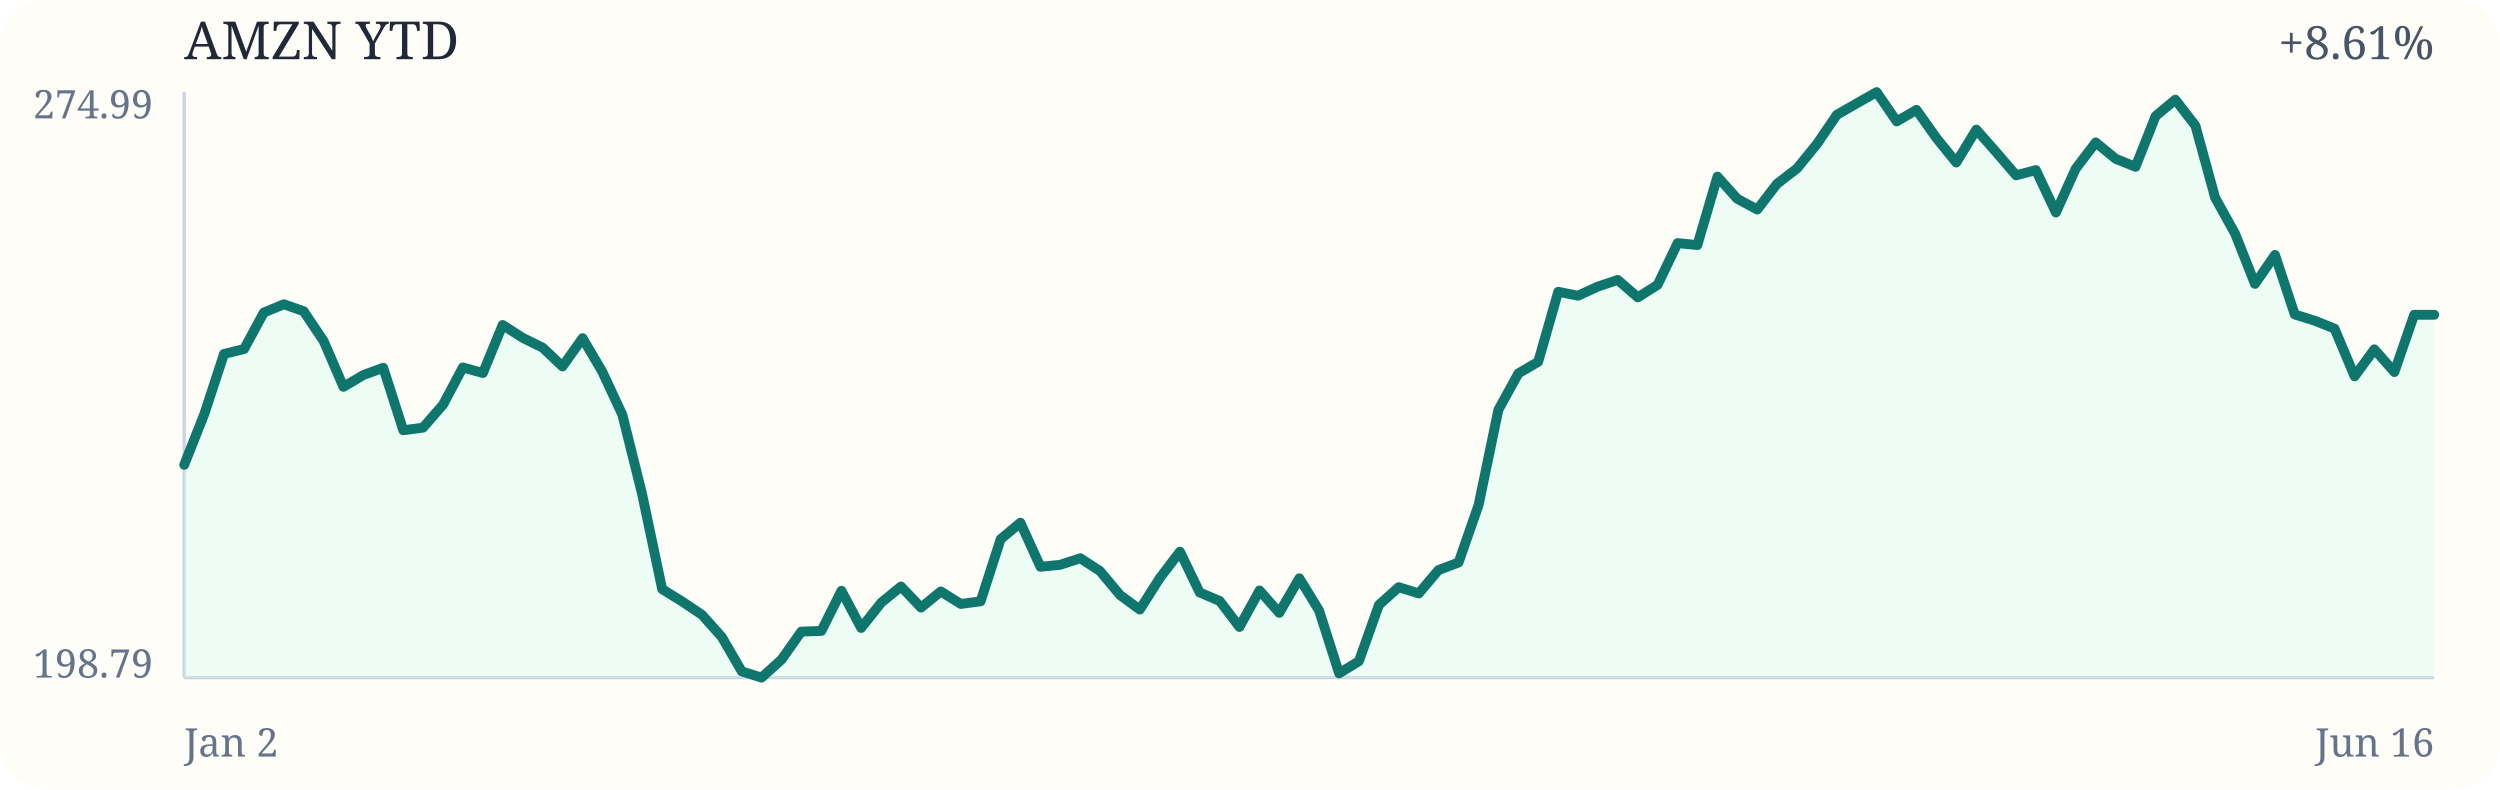
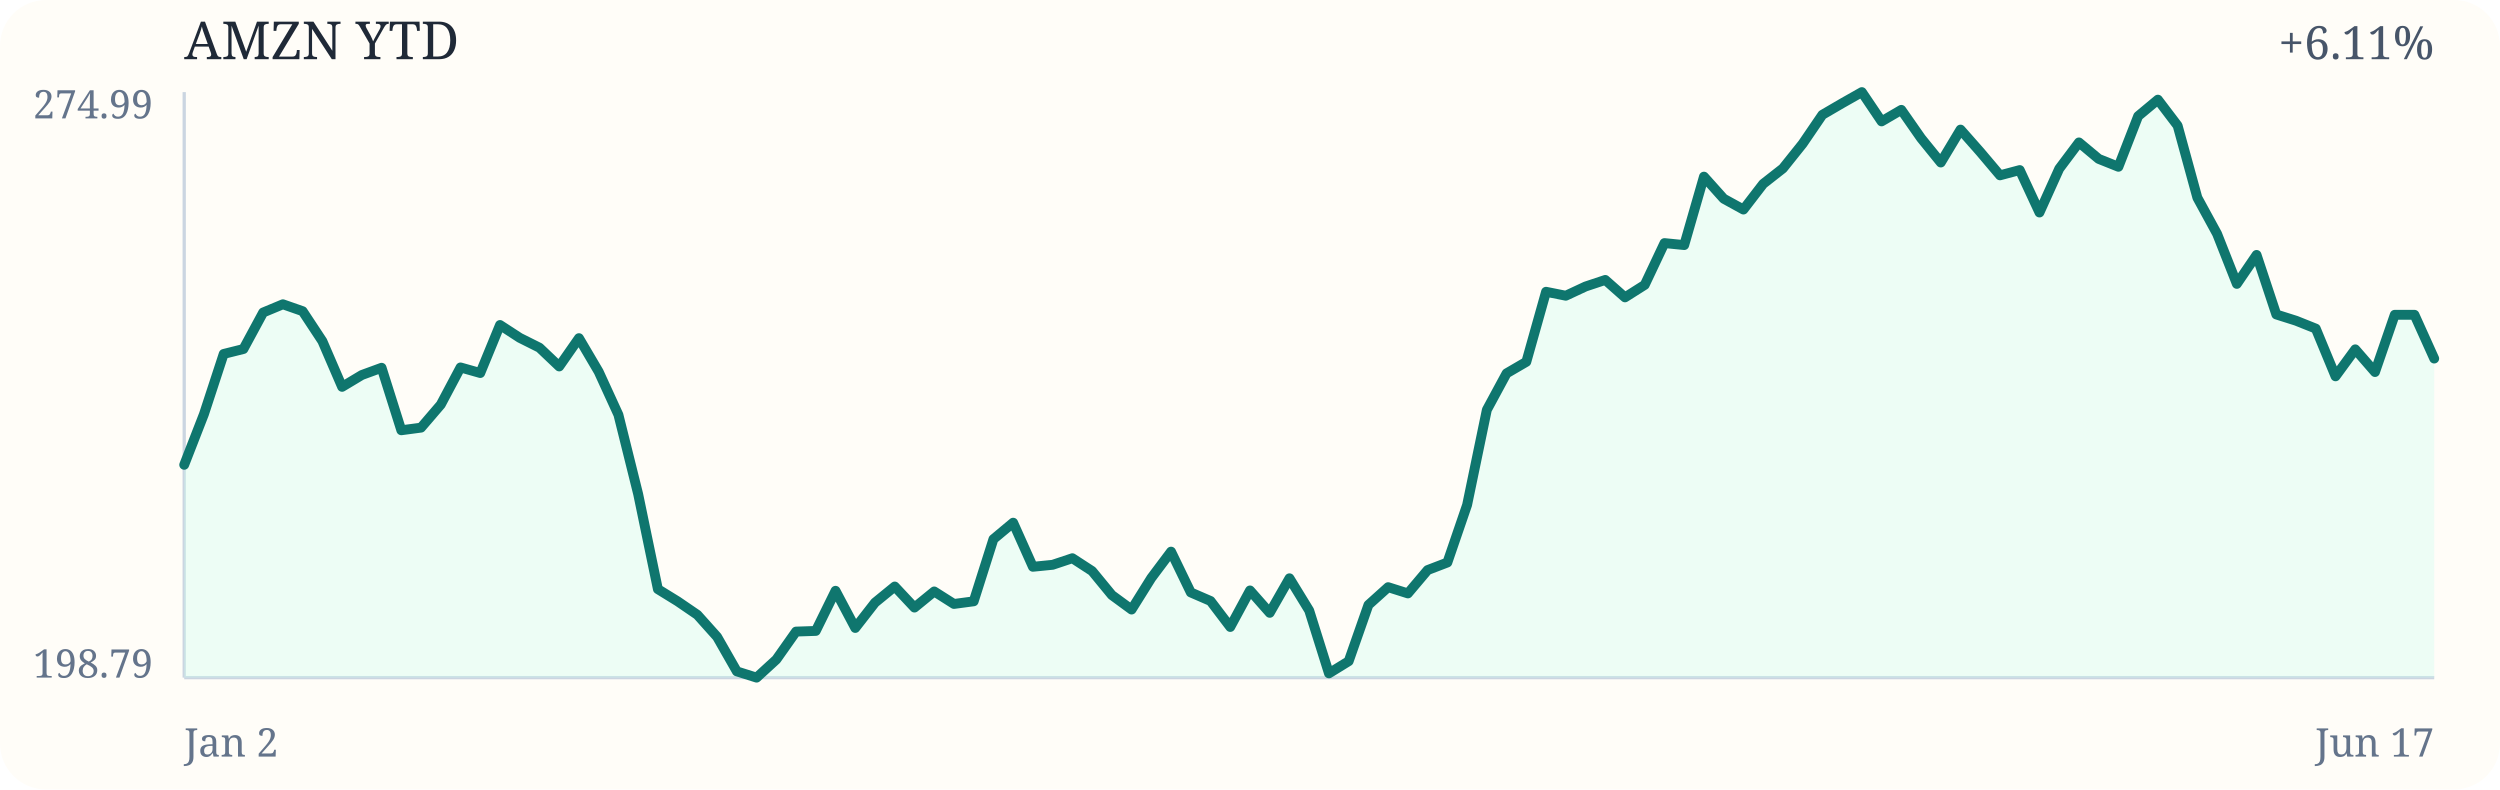
<svg xmlns="http://www.w3.org/2000/svg" width="760" height="240" viewBox="0 0 760 240" role="img" aria-labelledby="title desc">
  <rect width="100%" height="100%" fill="#fffdf8" rx="14" />
  <text x="56" y="18" font-size="16" font-family="Georgia, serif" fill="#1f2937">AMZN YTD</text>
-   <text x="740" y="18" text-anchor="end" font-size="14" font-family="Georgia, serif" fill="#475569">+8.61%</text>
+   <text x="740" y="18" text-anchor="end" font-size="14" font-family="Georgia, serif" fill="#475569">+6.11%</text>
  <line x1="56" y1="206" x2="740" y2="206" stroke="#cbd5e1" stroke-width="1" />
  <line x1="56" y1="28" x2="56" y2="206" stroke="#cbd5e1" stroke-width="1" />
  <text x="56" y="230" font-size="12" font-family="Georgia, serif" fill="#64748b">Jan 2</text>
-   <text x="740" y="230" text-anchor="end" font-size="12" font-family="Georgia, serif" fill="#64748b">Jun 16</text>
+   <text x="740" y="230" text-anchor="end" font-size="12" font-family="Georgia, serif" fill="#64748b">Jun 17</text>
  <text x="10" y="36" font-size="12" font-family="Georgia, serif" fill="#64748b">274.99</text>
  <text x="10" y="206" font-size="12" font-family="Georgia, serif" fill="#64748b">198.79</text>
-   <polygon points="56.0,206.0 56.0,141.3 62.1,125.9 68.1,107.6 74.2,106.1 80.2,95.0 86.3,92.5 92.3,94.6 98.4,103.7 104.4,117.6 110.5,114.0 116.5,111.8 122.6,130.8 128.6,130.0 134.7,123.0 140.7,111.7 146.8,113.4 152.8,98.8 158.9,102.7 165.0,105.7 171.0,111.4 177.1,102.8 183.1,113.0 189.2,126.1 195.2,150.2 201.3,179.1 207.3,182.8 213.4,186.9 219.4,193.6 225.5,204.1 231.5,206.0 237.6,200.5 243.6,192.0 249.7,191.8 255.8,179.6 261.8,190.9 267.9,183.2 273.9,178.3 280.0,184.7 286.0,179.8 292.1,183.6 298.1,182.8 304.2,163.9 310.2,158.9 316.3,172.3 322.3,171.7 328.4,169.7 334.4,173.6 340.5,180.9 346.5,185.3 352.6,175.7 358.7,167.7 364.7,180.1 370.8,182.7 376.8,190.6 382.9,179.5 388.9,186.3 395.0,175.8 401.0,185.6 407.1,204.7 413.1,201.0 419.2,183.9 425.2,178.5 431.3,180.4 437.3,173.3 443.4,171.0 449.5,153.5 455.5,124.6 461.6,113.5 467.6,110.0 473.7,88.7 479.7,89.9 485.8,87.1 491.8,85.1 497.9,90.4 503.9,86.6 510.0,73.9 516.0,74.5 522.1,53.7 528.1,60.4 534.2,63.7 540.2,55.9 546.3,51.2 552.4,43.7 558.4,34.9 564.5,31.4 570.5,28.0 576.6,36.9 582.6,33.4 588.7,42.0 594.7,49.4 600.8,39.4 606.8,46.2 612.9,53.3 618.9,51.7 625.0,64.6 631.0,51.3 637.1,43.3 643.2,48.3 649.2,50.7 655.3,35.3 661.3,30.3 667.4,38.2 673.4,60.1 679.5,71.1 685.5,86.3 691.6,77.5 697.6,95.6 703.7,97.5 709.7,99.9 715.8,114.4 721.8,106.2 727.9,113.1 733.9,95.7 740.0,95.7 740.0,206.0" fill="#ccfbf1" opacity="0.35" />
-   <polyline points="56.0,141.3 62.1,125.9 68.1,107.6 74.2,106.1 80.2,95.0 86.3,92.5 92.3,94.6 98.4,103.7 104.4,117.6 110.5,114.0 116.5,111.8 122.6,130.8 128.6,130.0 134.7,123.0 140.7,111.7 146.8,113.4 152.8,98.8 158.9,102.7 165.0,105.7 171.0,111.4 177.1,102.8 183.1,113.0 189.2,126.1 195.2,150.2 201.3,179.1 207.3,182.8 213.4,186.9 219.4,193.6 225.5,204.1 231.5,206.0 237.6,200.5 243.6,192.0 249.7,191.8 255.8,179.6 261.8,190.9 267.9,183.2 273.9,178.3 280.0,184.7 286.0,179.8 292.1,183.6 298.1,182.8 304.2,163.9 310.2,158.9 316.3,172.3 322.3,171.7 328.4,169.7 334.4,173.6 340.5,180.9 346.5,185.3 352.6,175.7 358.7,167.7 364.7,180.1 370.8,182.7 376.8,190.6 382.9,179.5 388.9,186.3 395.0,175.8 401.0,185.6 407.1,204.7 413.1,201.0 419.2,183.9 425.2,178.5 431.3,180.4 437.3,173.3 443.4,171.0 449.5,153.5 455.5,124.6 461.6,113.5 467.6,110.0 473.7,88.7 479.7,89.9 485.8,87.1 491.8,85.1 497.9,90.4 503.9,86.6 510.0,73.9 516.0,74.5 522.1,53.7 528.1,60.4 534.2,63.7 540.2,55.9 546.3,51.2 552.4,43.7 558.4,34.9 564.5,31.4 570.5,28.0 576.6,36.9 582.6,33.4 588.7,42.0 594.7,49.4 600.8,39.4 606.8,46.2 612.9,53.3 618.9,51.7 625.0,64.6 631.0,51.3 637.1,43.3 643.2,48.3 649.2,50.7 655.3,35.3 661.3,30.3 667.4,38.2 673.4,60.1 679.5,71.1 685.5,86.3 691.6,77.5 697.6,95.6 703.7,97.5 709.7,99.9 715.8,114.4 721.8,106.2 727.9,113.1 733.9,95.7 740.0,95.7" fill="none" stroke="#0f766e" stroke-width="3" stroke-linecap="round" stroke-linejoin="round" />
+   <polygon points="56.0,206.0 56.0,141.3 62.0,125.9 68.0,107.6 74.0,106.1 80.0,95.0 86.0,92.5 92.0,94.6 98.0,103.7 104.0,117.6 110.0,114.0 116.0,111.8 122.0,130.8 128.0,130.0 134.0,123.0 140.0,111.7 146.0,113.4 152.0,98.8 158.0,102.7 164.0,105.7 170.0,111.4 176.0,102.8 182.0,113.0 188.0,126.1 194.0,150.2 200.0,179.1 206.0,182.8 212.0,186.9 218.0,193.6 224.0,204.1 230.0,206.0 236.0,200.5 242.0,192.0 248.0,191.8 254.0,179.6 260.0,190.9 266.0,183.2 272.0,178.3 278.0,184.7 284.0,179.8 290.0,183.6 296.0,182.8 302.0,163.9 308.0,158.9 314.0,172.3 320.0,171.7 326.0,169.7 332.0,173.6 338.0,180.9 344.0,185.3 350.0,175.7 356.0,167.7 362.0,180.1 368.0,182.7 374.0,190.6 380.0,179.5 386.0,186.3 392.0,175.8 398.0,185.6 404.0,204.7 410.0,201.0 416.0,183.9 422.0,178.5 428.0,180.4 434.0,173.3 440.0,171.0 446.0,153.5 452.0,124.6 458.0,113.5 464.0,110.0 470.0,88.7 476.0,89.9 482.0,87.1 488.0,85.1 494.0,90.4 500.0,86.6 506.0,73.9 512.0,74.5 518.0,53.7 524.0,60.4 530.0,63.7 536.0,55.9 542.0,51.2 548.0,43.7 554.0,34.9 560.0,31.4 566.0,28.0 572.0,36.9 578.0,33.4 584.0,42.0 590.0,49.4 596.0,39.4 602.0,46.2 608.0,53.3 614.0,51.7 620.0,64.6 626.0,51.3 632.0,43.3 638.0,48.3 644.0,50.7 650.0,35.3 656.0,30.3 662.0,38.2 668.0,60.1 674.0,71.1 680.0,86.3 686.0,77.5 692.0,95.6 698.0,97.5 704.0,99.9 710.0,114.4 716.0,106.2 722.0,113.1 728.0,95.7 734.0,95.7 740.0,109.0 740.0,206.0" fill="#ccfbf1" opacity="0.35" />
+   <polyline points="56.0,141.3 62.0,125.9 68.0,107.6 74.0,106.1 80.0,95.0 86.0,92.5 92.0,94.6 98.0,103.7 104.0,117.6 110.0,114.0 116.0,111.8 122.0,130.8 128.0,130.0 134.0,123.0 140.0,111.7 146.0,113.4 152.0,98.8 158.0,102.7 164.0,105.7 170.0,111.4 176.0,102.8 182.0,113.0 188.0,126.1 194.0,150.2 200.0,179.1 206.0,182.8 212.0,186.9 218.0,193.6 224.0,204.1 230.0,206.0 236.0,200.5 242.0,192.0 248.0,191.8 254.0,179.6 260.0,190.9 266.0,183.2 272.0,178.3 278.0,184.7 284.0,179.8 290.0,183.6 296.0,182.8 302.0,163.9 308.0,158.9 314.0,172.3 320.0,171.7 326.0,169.7 332.0,173.6 338.0,180.9 344.0,185.3 350.0,175.7 356.0,167.7 362.0,180.1 368.0,182.7 374.0,190.6 380.0,179.5 386.0,186.3 392.0,175.8 398.0,185.6 404.0,204.7 410.0,201.0 416.0,183.9 422.0,178.5 428.0,180.4 434.0,173.3 440.0,171.0 446.0,153.5 452.0,124.6 458.0,113.5 464.0,110.0 470.0,88.7 476.0,89.9 482.0,87.1 488.0,85.1 494.0,90.4 500.0,86.6 506.0,73.9 512.0,74.5 518.0,53.7 524.0,60.4 530.0,63.7 536.0,55.9 542.0,51.2 548.0,43.7 554.0,34.9 560.0,31.4 566.0,28.0 572.0,36.9 578.0,33.4 584.0,42.0 590.0,49.4 596.0,39.4 602.0,46.2 608.0,53.3 614.0,51.7 620.0,64.6 626.0,51.3 632.0,43.3 638.0,48.3 644.0,50.7 650.0,35.3 656.0,30.3 662.0,38.2 668.0,60.1 674.0,71.1 680.0,86.3 686.0,77.5 692.0,95.6 698.0,97.5 704.0,99.9 710.0,114.4 716.0,106.2 722.0,113.1 728.0,95.7 734.0,95.7 740.0,109.0" fill="none" stroke="#0f766e" stroke-width="3" stroke-linecap="round" stroke-linejoin="round" />
</svg>
